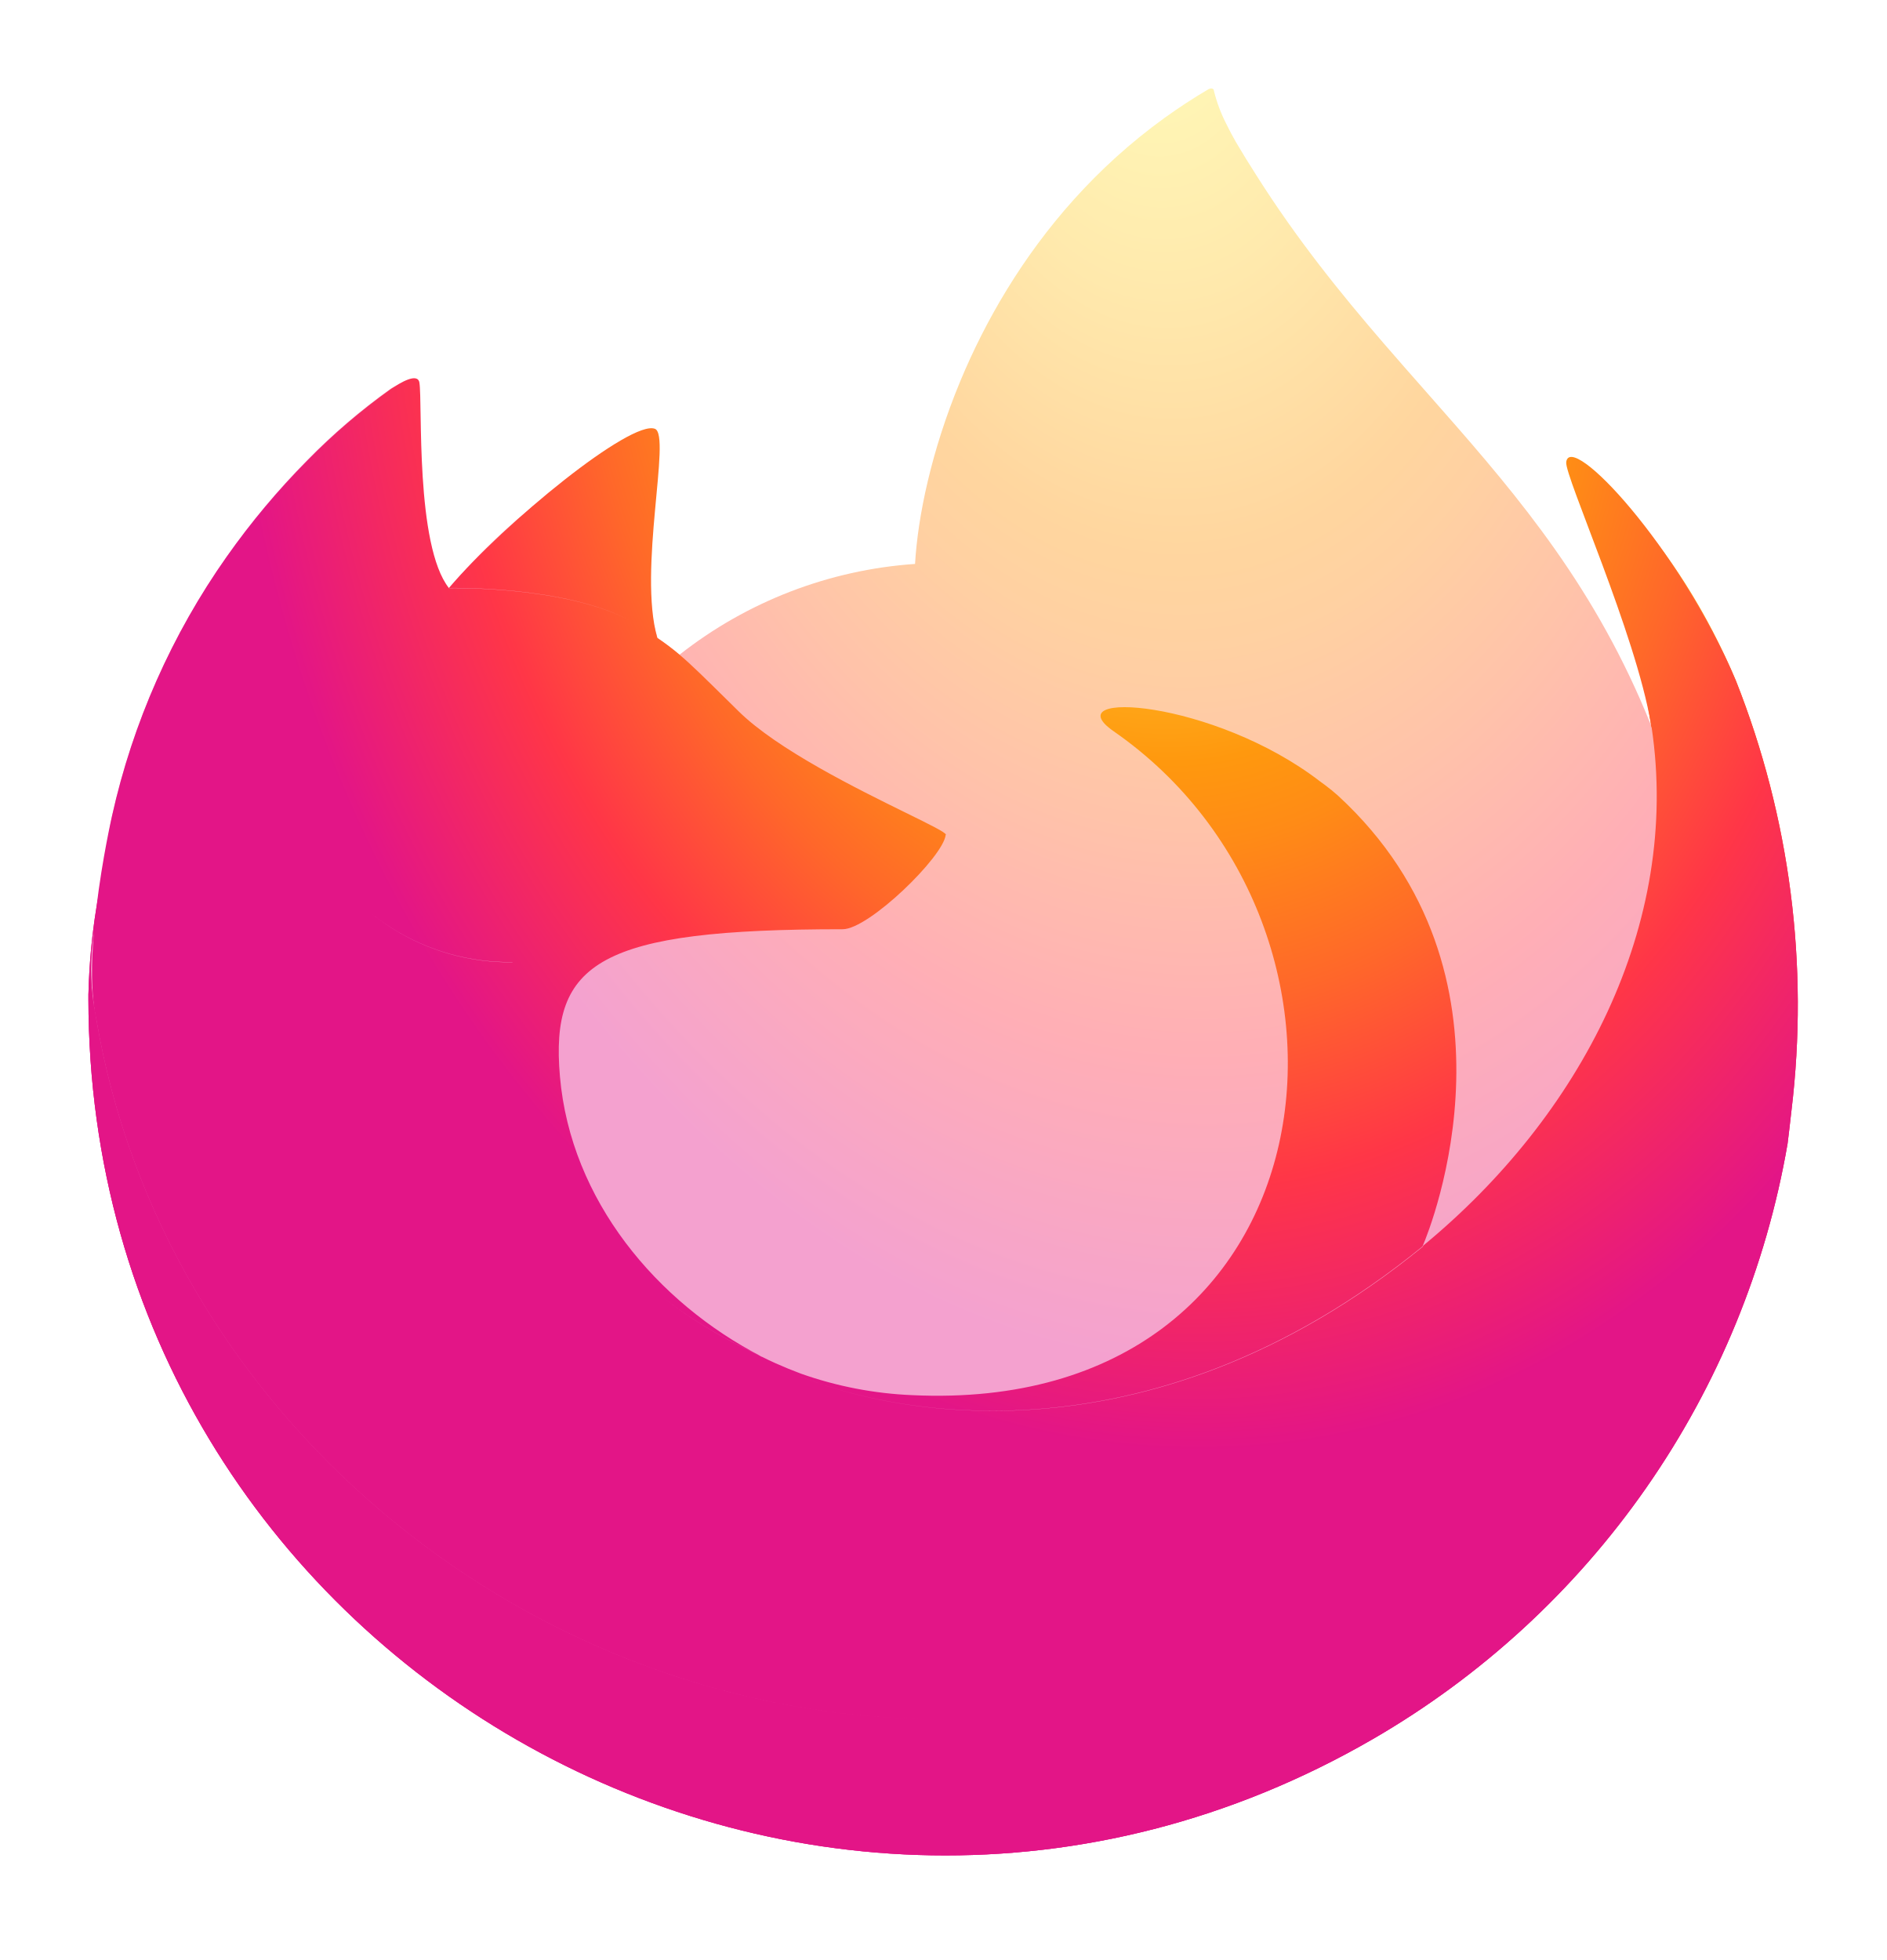
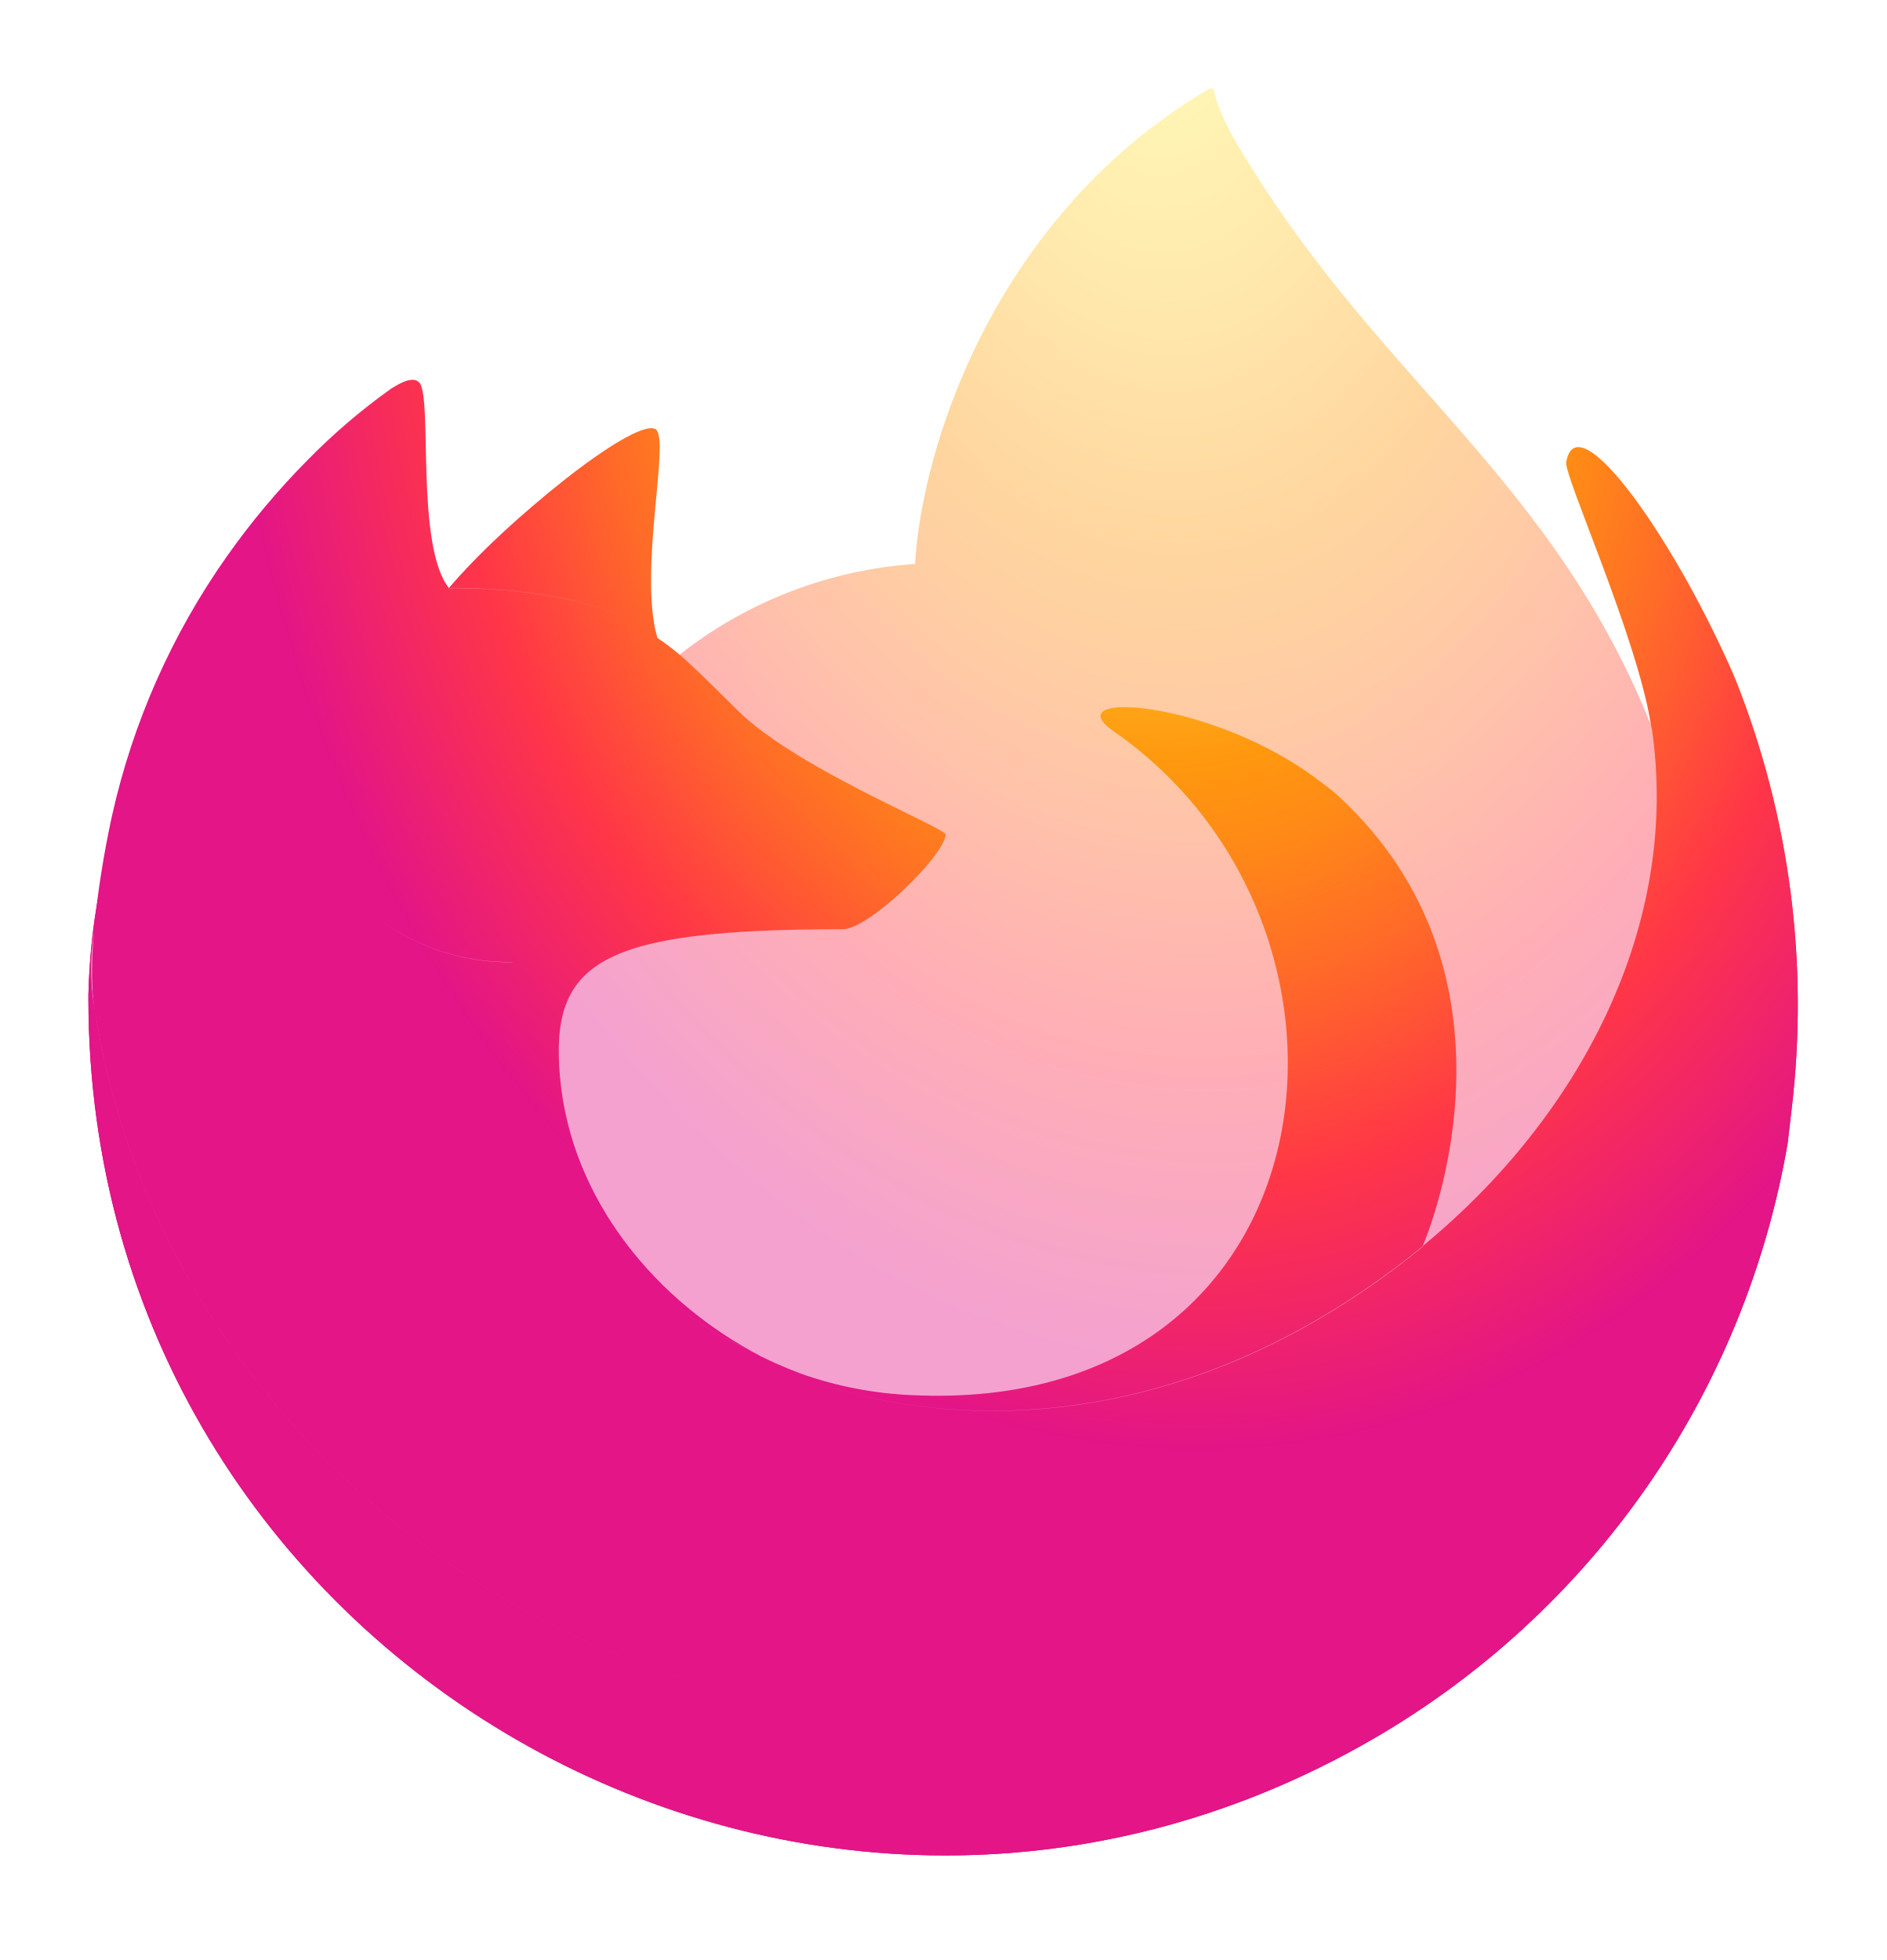
<svg xmlns="http://www.w3.org/2000/svg" width="128" height="133" viewBox="0 0 128 133" fill="none" version="1.1" id="svg27">
  <path d="m 117.801,46.196 c -2.524,-6.071 -6.897,-12.403 -10.905,-14.475 2.859,5.537 4.098,11.259 5.136,17.403 v 0.055 l 0.011,0.062 c 4.475,12.809 3.828,26.852 -1.808,39.194 C 103.58,102.715 87.47,117.353 62.252,116.641 35.005,115.869 11.009,95.651 6.523,69.169 c -0.817,-4.176 0,-6.293 0.411,-9.687 C 6.373,62.118 6.061,64.8 6,67.495 v 0.3 c 0.039,44.705 48.459,72.604 87.156,50.217 7.364,-4.26 13.703,-10.087 18.567,-17.068 4.864,-6.981 8.135,-14.945 9.581,-23.329 0.097,-0.749 0.177,-1.491 0.264,-2.248 1.196,-9.886 -0.099,-19.914 -3.767,-29.171 z" fill="url(#paint0_radial_12_100)" id="path1" />
  <path opacity="0.4" fill-rule="evenodd" clip-rule="evenodd" d="m 117.801,46.196 c -2.524,-6.071 -3.443,-3.942 -3.527,-3.27 -0.78,6.182 -3.28,0.054 -2.242,6.198 l 0.01,0.097 c -0.237,-0.591 -0.48,-1.169 -0.729,-1.736 -3.863,-8.8 -9.09,-14.725 -14.512,-20.872 -0.974,-1.104 -1.953,-2.214 -2.933,-3.35 -2.938,-3.407 -5.872,-7.04 -8.62,-11.383 -0.47,-0.733 -0.926,-1.474 -1.368,-2.223 v -7e-5 C 83.653,9.264 83.44,8.864 83.242,8.457 v -7e-5 C 82.864,7.727 82.573,6.955 82.375,6.157 82.375,6.13 82.368,6.103 82.355,6.08 82.35,6.072 82.344,6.064 82.338,6.057 82.313,6.029 82.28,6.012 82.243,6.007 82.225,6.002 82.207,6 82.189,6 h -5e-4 c -0.018,0 -0.037,0.002 -0.055,0.007 -0.004,0 -0.009,0.004 -0.015,0.008 -0.005,0.003 -0.009,0.007 -0.013,0.008 -0.005,0.001 -0.013,0.006 -0.021,0.011 v 3e-5 C 82.077,6.039 82.07,6.043 82.064,6.046 l 0.022,-0.039 2e-4,-3.5e-4 1e-4,-10e-5 c -1.071,0.627 -2.09,1.293 -3.059,1.993 -2.33,1.682 -4.372,3.556 -6.154,5.539 -3.503,3.899 -6,8.217 -7.705,12.319 -1.977,4.757 -2.89,9.224 -3.073,12.409 C 56.27,38.667 50.701,40.814 46.114,44.426 45.635,44.021 45.135,43.642 44.615,43.291 43.292,38.659 43.236,33.758 44.452,29.097 39.096,31.692 34.336,35.37 30.474,39.9 H 30.447 c -2.301,-2.917 -2.363,-11.568 -2.231,-13.578 -0.681,0.274 -1.107,-0.349 -1.715,0.061 -2.032,1.45 -3.931,3.077 -5.676,4.862 -1.988,2.016 -3.804,4.195 -5.428,6.514 V 37.757 C 11.663,43.05 9.015,49.03 7.605,55.352 l -0.077,0.383 c -0.214,1.205 -0.405,2.414 -0.571,3.626 0,0.029 -0.004,0.056 -0.008,0.083 -0.002,0.014 -0.004,0.029 -0.006,0.044 C 6.434,62.131 6.119,64.807 6,67.495 v 0.3 c 0.039,44.706 48.459,72.604 87.156,50.217 7.364,-4.26 13.703,-10.087 18.567,-17.068 4.864,-6.981 8.135,-14.945 9.581,-23.329 0.072,-0.555 0.134,-1.107 0.197,-1.664 v -0.001 c 0.022,-0.194 0.044,-0.388 0.067,-0.583 1.196,-9.886 -0.099,-19.914 -3.767,-29.171 z M 50.869,91.653 c 0.107,0.052 0.212,0.105 0.317,0.158 l 2e-4,1e-4 c 0.16,0.081 0.32,0.163 0.488,0.237 l 0.04,0.026 C 51.431,91.938 51.149,91.797 50.869,91.653 Z M 112.047,49.235 v -0.056 l 0.01,0.062 z" fill="url(#paint1_radial_12_100)" id="path2" />
-   <path fill-rule="evenodd" clip-rule="evenodd" d="M 6.531,69.169 C 11.012,95.651 35.013,115.869 62.26,116.641 c 0.356,0.01 0.711,0.017 1.063,0.021 -0.355,-0.004 -0.712,-0.011 -1.071,-0.021 C 35.005,115.869 11.009,95.651 6.523,69.169 6.025,66.621 6.134,64.84 6.389,63.067 6.197,65.252 6.165,67.49 6.531,69.169 Z M 96.584,84.521 C 107.249,75.734 114.082,62.753 112.078,49.343 l -0.035,-0.103 -0.011,-0.062 v -0.055 c -1.038,-6.144 -5.865,-16.827 -5.748,-17.765 0.265,-2.118 7.628,5.64 11.517,14.837 3.668,9.258 4.963,19.285 3.767,29.171 -0.023,0.195 -0.045,0.389 -0.067,0.583 -0.062,0.557 -0.125,1.109 -0.197,1.665 -1.446,8.384 -4.717,16.349 -9.581,23.329 -4.864,6.981 -11.203,12.808 -18.567,17.068 C 54.459,140.399 6.039,112.501 6,67.795 V 67.495 C 6.045,65.497 6.229,63.506 6.549,61.536 6.943,58.24 7.589,55.418 7.605,55.352 9.015,49.031 11.663,43.05 15.396,37.757 v 0.002 c 1.633,-2.314 3.456,-4.488 5.451,-6.499 1.745,-1.785 3.644,-3.412 5.676,-4.862 0.608,-0.411 1.824,-1.152 1.939,-0.427 0.219,1.375 -0.294,11.027 2.008,13.944 h 0.027 c 0.263,-0.007 7.79,-0.143 12.195,2.162 -4.4,-2.32 -11.96,-2.184 -12.228,-2.177 3.862,-4.529 12.364,-11.423 13.979,-10.803 1.129,0.433 -1.16,9.558 0.162,14.188 l 0.03,0.021 c 0.52,0.351 1.02,0.73 1.498,1.136 0.796,0.674 1.683,1.55 3.382,3.226 l 10e-5,1e-4 2e-4,2e-4 0.608,0.599 c 2.65,2.609 8.087,5.283 11.372,6.898 1.601,0.787 2.69,1.323 2.697,1.478 l -0.019,0.007 c -0.141,1.472 -5.207,6.404 -6.982,6.404 -16.513,0 -19.87,2.214 -19.194,9.99 0.731,8.412 6.587,15.34 13.678,19.004 -0.169,-0.075 -0.328,-0.156 -0.488,-0.238 h -10e-5 c -0.105,-0.053 -0.209,-0.106 -0.317,-0.158 -2.224,-1.063 -4.21,-2.302 -5.963,-3.676 1.757,1.38 3.749,2.624 5.981,3.691 0.274,0.142 0.551,0.28 0.83,0.413 -0.003,-0.002 -0.006,-0.004 -0.009,-0.006 l -0.04,-0.026 c 0.32,0.166 0.644,0.314 0.968,0.462 l 0.012,0.005 c 0.561,0.25 1.13,0.483 1.705,0.698 2.432,0.861 4.979,1.352 7.556,1.458 28.947,1.358 32.843,-31.728 13.664,-45.049 -4.081,-2.835 6.775,-2.161 14.002,3.4 0.109,0.077 0.212,0.153 0.315,0.23 l 0.046,0.035 c 0.301,0.224 0.592,0.462 0.871,0.713 13.172,12.132 6.274,29.293 5.754,30.507 l -0.033,0.075 c -18.822,15.331 -36.903,11.331 -43.207,8.382 6.283,2.945 24.391,6.976 43.231,-8.368 z M 43.658,42.657 c 0.19,0.125 0.366,0.241 0.532,0.351 -0.176,-0.119 -0.354,-0.236 -0.532,-0.351 z M 34.774,65.296 c -2.877,0.039 -5.705,-0.756 -8.141,-2.288 -0.557,-0.35 -1.088,-0.736 -1.59,-1.153 0.497,0.412 1.022,0.792 1.572,1.138 2.442,1.536 5.276,2.331 8.16,2.288 z" fill="url(#paint2_radial_12_100)" id="path3" />
+   <path fill-rule="evenodd" clip-rule="evenodd" d="M 6.531,69.169 C 11.012,95.651 35.013,115.869 62.26,116.641 c 0.356,0.01 0.711,0.017 1.063,0.021 -0.355,-0.004 -0.712,-0.011 -1.071,-0.021 C 35.005,115.869 11.009,95.651 6.523,69.169 6.025,66.621 6.134,64.84 6.389,63.067 6.197,65.252 6.165,67.49 6.531,69.169 Z M 96.584,84.521 C 107.249,75.734 114.082,62.753 112.078,49.343 l -0.035,-0.103 -0.011,-0.062 v -0.055 c -1.038,-6.144 -5.909,-16.834 -5.748,-17.765 0.736,-4.258 7.628,5.64 11.517,14.837 3.668,9.258 4.963,19.285 3.767,29.171 -0.023,0.195 -0.045,0.389 -0.067,0.583 -0.062,0.557 -0.125,1.109 -0.197,1.665 -1.446,8.384 -4.717,16.349 -9.581,23.329 -4.864,6.981 -11.203,12.808 -18.567,17.068 C 54.459,140.399 6.039,112.501 6,67.795 V 67.495 C 6.045,65.497 6.229,63.506 6.549,61.536 6.943,58.24 7.589,55.418 7.605,55.352 9.015,49.031 11.663,43.05 15.396,37.757 v 0.002 c 1.633,-2.314 3.456,-4.488 5.451,-6.499 1.745,-1.785 3.644,-3.412 5.676,-4.862 0.608,-0.411 1.524,-0.911 1.939,-0.427 0.906,1.057 -0.294,11.027 2.008,13.944 h 0.027 c 0.263,-0.007 7.79,-0.143 12.195,2.162 -4.4,-2.32 -11.96,-2.184 -12.228,-2.177 3.862,-4.529 12.364,-11.423 13.979,-10.803 1.129,0.433 -1.16,9.558 0.162,14.188 l 0.03,0.021 c 0.52,0.351 1.02,0.73 1.498,1.136 0.796,0.674 1.683,1.55 3.382,3.226 l 10e-5,1e-4 2e-4,2e-4 0.608,0.599 c 2.65,2.609 8.087,5.283 11.372,6.898 1.601,0.787 2.69,1.323 2.697,1.478 l -0.019,0.007 c -0.141,1.472 -5.207,6.404 -6.982,6.404 -16.513,0 -19.87,2.214 -19.194,9.99 0.731,8.412 6.587,15.34 13.678,19.004 -0.169,-0.075 -0.328,-0.156 -0.488,-0.238 h -10e-5 c -0.105,-0.053 -0.209,-0.106 -0.317,-0.158 -2.224,-1.063 -4.21,-2.302 -5.963,-3.676 1.757,1.38 3.749,2.624 5.981,3.691 0.274,0.142 0.551,0.28 0.83,0.413 -0.003,-0.002 -0.006,-0.004 -0.009,-0.006 l -0.04,-0.026 c 0.32,0.166 0.644,0.314 0.968,0.462 l 0.012,0.005 c 0.561,0.25 1.13,0.483 1.705,0.698 2.432,0.861 4.979,1.352 7.556,1.458 28.947,1.358 32.843,-31.728 13.664,-45.049 -4.081,-2.835 6.775,-2.161 14.002,3.4 0.109,0.077 0.212,0.153 0.315,0.23 l 0.046,0.035 c 0.301,0.224 0.592,0.462 0.871,0.713 13.172,12.132 6.274,29.293 5.754,30.507 l -0.033,0.075 c -18.822,15.331 -36.903,11.331 -43.207,8.382 6.283,2.945 24.391,6.976 43.231,-8.368 z M 43.658,42.657 c 0.19,0.125 0.366,0.241 0.532,0.351 -0.176,-0.119 -0.354,-0.236 -0.532,-0.351 z M 34.774,65.296 c -2.877,0.039 -5.705,-0.756 -8.141,-2.288 -0.557,-0.35 -1.088,-0.736 -1.59,-1.153 0.497,0.412 1.022,0.792 1.572,1.138 2.442,1.536 5.276,2.331 8.16,2.288 z" fill="url(#paint2_radial_12_100)" id="path3" />
  <defs id="defs27">
    <radialGradient id="paint0_radial_12_100" cx="0" cy="0" r="1" gradientUnits="userSpaceOnUse" gradientTransform="translate(105.662 19.2992) scale(121.062)">
      <stop offset="0.129" stop-color="#FFBD4F" id="stop3" />
      <stop offset="0.186" stop-color="#FFAC31" id="stop4" />
      <stop offset="0.247" stop-color="#FF9D17" id="stop5" />
      <stop offset="0.283" stop-color="#FF980E" id="stop6" />
      <stop offset="0.403" stop-color="#FF563B" id="stop7" />
      <stop offset="0.467" stop-color="#FF3750" id="stop8" />
      <stop offset="0.71" stop-color="#F5156C" id="stop9" />
      <stop offset="0.782" stop-color="#EB0878" id="stop10" />
      <stop offset="0.86" stop-color="#E50080" id="stop11" />
    </radialGradient>
    <radialGradient id="paint1_radial_12_100" cx="0" cy="0" r="1" gradientUnits="userSpaceOnUse" gradientTransform="translate(77.6074 -2.12191) rotate(83.9761) scale(129.674 85.1038)">
      <stop stop-color="#FFF44F" id="stop12" />
      <stop offset="0.06" stop-color="#FFE847" id="stop13" />
      <stop offset="0.168" stop-color="#FFC830" id="stop14" />
      <stop offset="0.304" stop-color="#FF980E" id="stop15" />
      <stop offset="0.356" stop-color="#FF8B16" id="stop16" />
      <stop offset="0.455" stop-color="#FF672A" id="stop17" />
      <stop offset="0.57" stop-color="#FF3647" id="stop18" />
      <stop offset="0.737" stop-color="#E31587" id="stop19" />
    </radialGradient>
    <radialGradient id="paint2_radial_12_100" cx="0" cy="0" r="1" gradientUnits="userSpaceOnUse" gradientTransform="translate(77.6074 18.5593) rotate(82.8266) scale(108.979 84.9065)">
      <stop stop-color="#FFF44F" id="stop20" />
      <stop offset="0.06" stop-color="#FFE847" id="stop21" />
      <stop offset="0.168" stop-color="#FFC830" id="stop22" />
      <stop offset="0.304" stop-color="#FF980E" id="stop23" />
      <stop offset="0.356" stop-color="#FF8B16" id="stop24" />
      <stop offset="0.455" stop-color="#FF672A" id="stop25" />
      <stop offset="0.57" stop-color="#FF3647" id="stop26" />
      <stop offset="0.737" stop-color="#E31587" id="stop27" />
    </radialGradient>
  </defs>
</svg>
